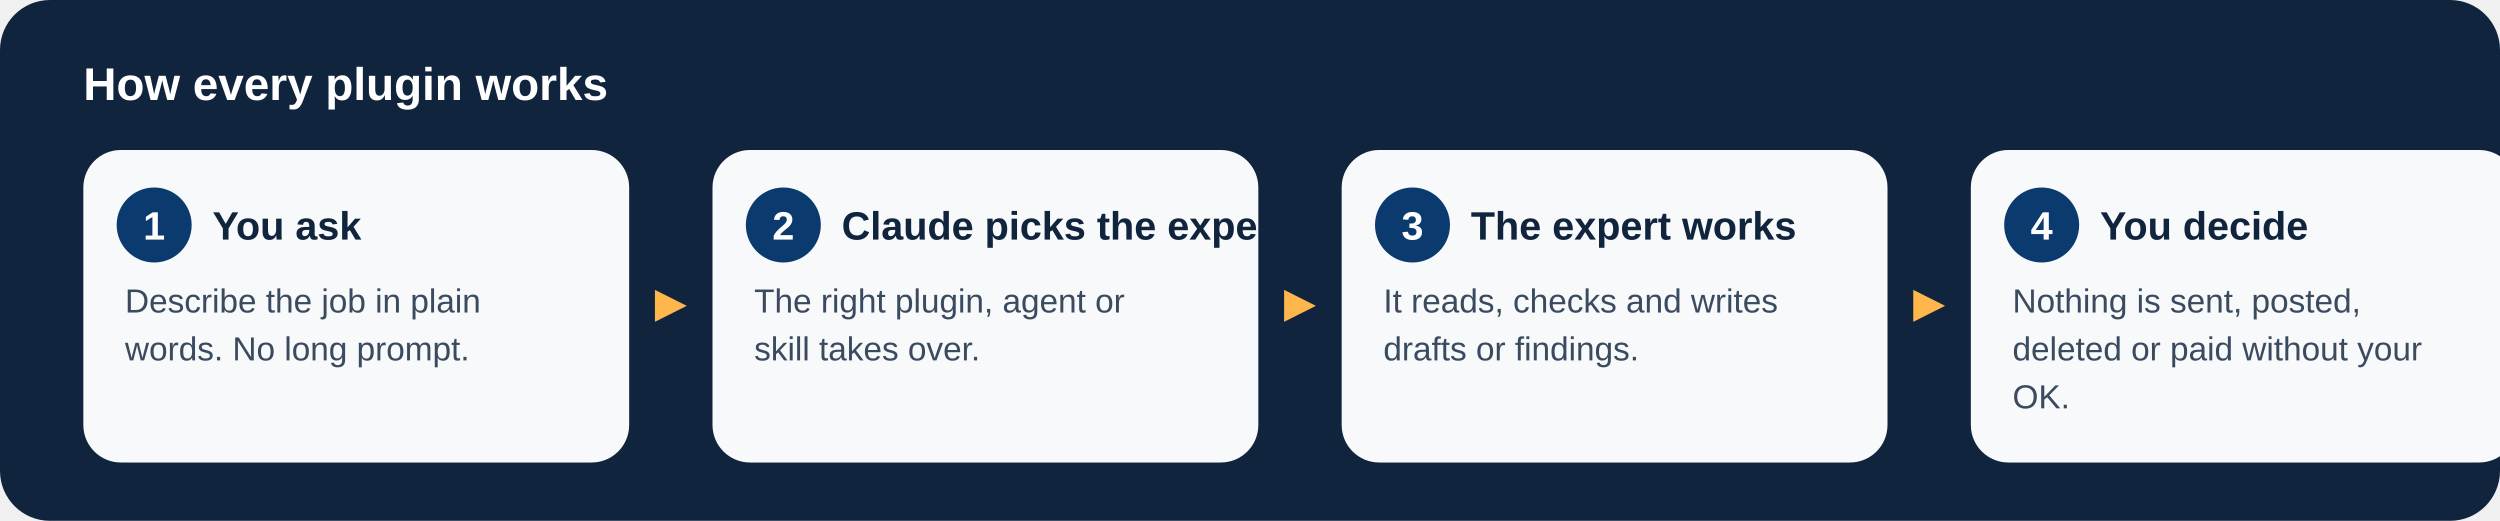
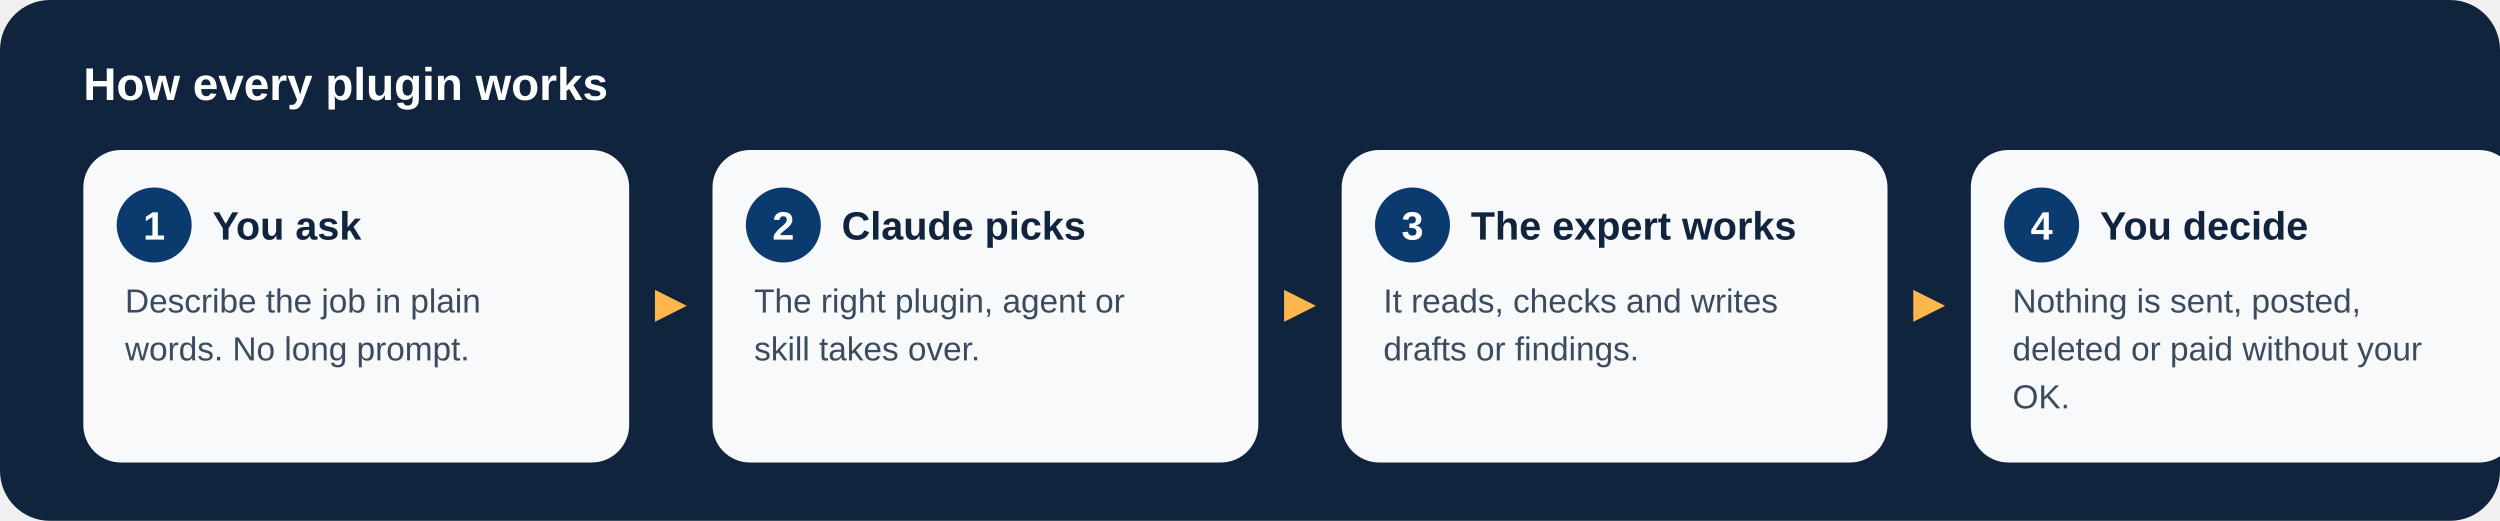
<svg xmlns="http://www.w3.org/2000/svg" viewBox="0 0 1200 250" width="1200" height="250" role="img" aria-label="How every plugin works">
  <rect width="1200" height="250" rx="24" fill="#10243E" />
  <text x="40" y="48" font-family="Segoe UI,Arial,sans-serif" font-size="22" font-weight="800" fill="#fff">How every plugin works</text>
  <rect x="40" y="72" width="262" height="150" rx="18" fill="#fff" opacity=".97" />
  <circle cx="74" cy="108" r="18" fill="#0B3A6F" />
  <text x="74" y="115" text-anchor="middle" font-family="Segoe UI,Arial,sans-serif" font-size="19" font-weight="800" fill="#fff">1</text>
  <text x="102" y="115" font-family="Segoe UI,Arial,sans-serif" font-size="19" font-weight="800" fill="#10243E">You ask</text>
  <text x="60" y="150" font-family="Segoe UI,Arial,sans-serif" font-size="16" fill="#3B4B5F">Describe the job in plain</text>
  <text x="60" y="173" font-family="Segoe UI,Arial,sans-serif" font-size="16" fill="#3B4B5F">words. No long prompt.</text>
  <text x="322.0" y="152" text-anchor="middle" font-size="20" fill="#FFB74D">▶</text>
  <rect x="342" y="72" width="262" height="150" rx="18" fill="#fff" opacity=".97" />
  <circle cx="376" cy="108" r="18" fill="#0B3A6F" />
  <text x="376" y="115" text-anchor="middle" font-family="Segoe UI,Arial,sans-serif" font-size="19" font-weight="800" fill="#fff">2</text>
-   <text x="404" y="115" font-family="Segoe UI,Arial,sans-serif" font-size="19" font-weight="800" fill="#10243E">Claude picks the expert</text>
+   <text x="404" y="115" font-family="Segoe UI,Arial,sans-serif" font-size="19" font-weight="800" fill="#10243E">Claude picks</text>
  <text x="362" y="150" font-family="Segoe UI,Arial,sans-serif" font-size="16" fill="#3B4B5F">The right plugin, agent or</text>
  <text x="362" y="173" font-family="Segoe UI,Arial,sans-serif" font-size="16" fill="#3B4B5F">skill takes over.</text>
  <text x="624.0" y="152" text-anchor="middle" font-size="20" fill="#FFB74D">▶</text>
  <rect x="644" y="72" width="262" height="150" rx="18" fill="#fff" opacity=".97" />
  <circle cx="678" cy="108" r="18" fill="#0B3A6F" />
  <text x="678" y="115" text-anchor="middle" font-family="Segoe UI,Arial,sans-serif" font-size="19" font-weight="800" fill="#fff">3</text>
  <text x="706" y="115" font-family="Segoe UI,Arial,sans-serif" font-size="19" font-weight="800" fill="#10243E">The expert works</text>
  <text x="664" y="150" font-family="Segoe UI,Arial,sans-serif" font-size="16" fill="#3B4B5F">It reads, checks and writes</text>
  <text x="664" y="173" font-family="Segoe UI,Arial,sans-serif" font-size="16" fill="#3B4B5F">drafts or findings.</text>
  <text x="926.0" y="152" text-anchor="middle" font-size="20" fill="#FFB74D">▶</text>
  <rect x="946" y="72" width="262" height="150" rx="18" fill="#fff" opacity=".97" />
  <circle cx="980" cy="108" r="18" fill="#0B3A6F" />
  <text x="980" y="115" text-anchor="middle" font-family="Segoe UI,Arial,sans-serif" font-size="19" font-weight="800" fill="#fff">4</text>
  <text x="1008" y="115" font-family="Segoe UI,Arial,sans-serif" font-size="19" font-weight="800" fill="#10243E">You decide</text>
  <text x="966" y="150" font-family="Segoe UI,Arial,sans-serif" font-size="16" fill="#3B4B5F">Nothing is sent, posted,</text>
  <text x="966" y="173" font-family="Segoe UI,Arial,sans-serif" font-size="16" fill="#3B4B5F">deleted or paid without your</text>
  <text x="966" y="196" font-family="Segoe UI,Arial,sans-serif" font-size="16" fill="#3B4B5F">OK.</text>
</svg>
